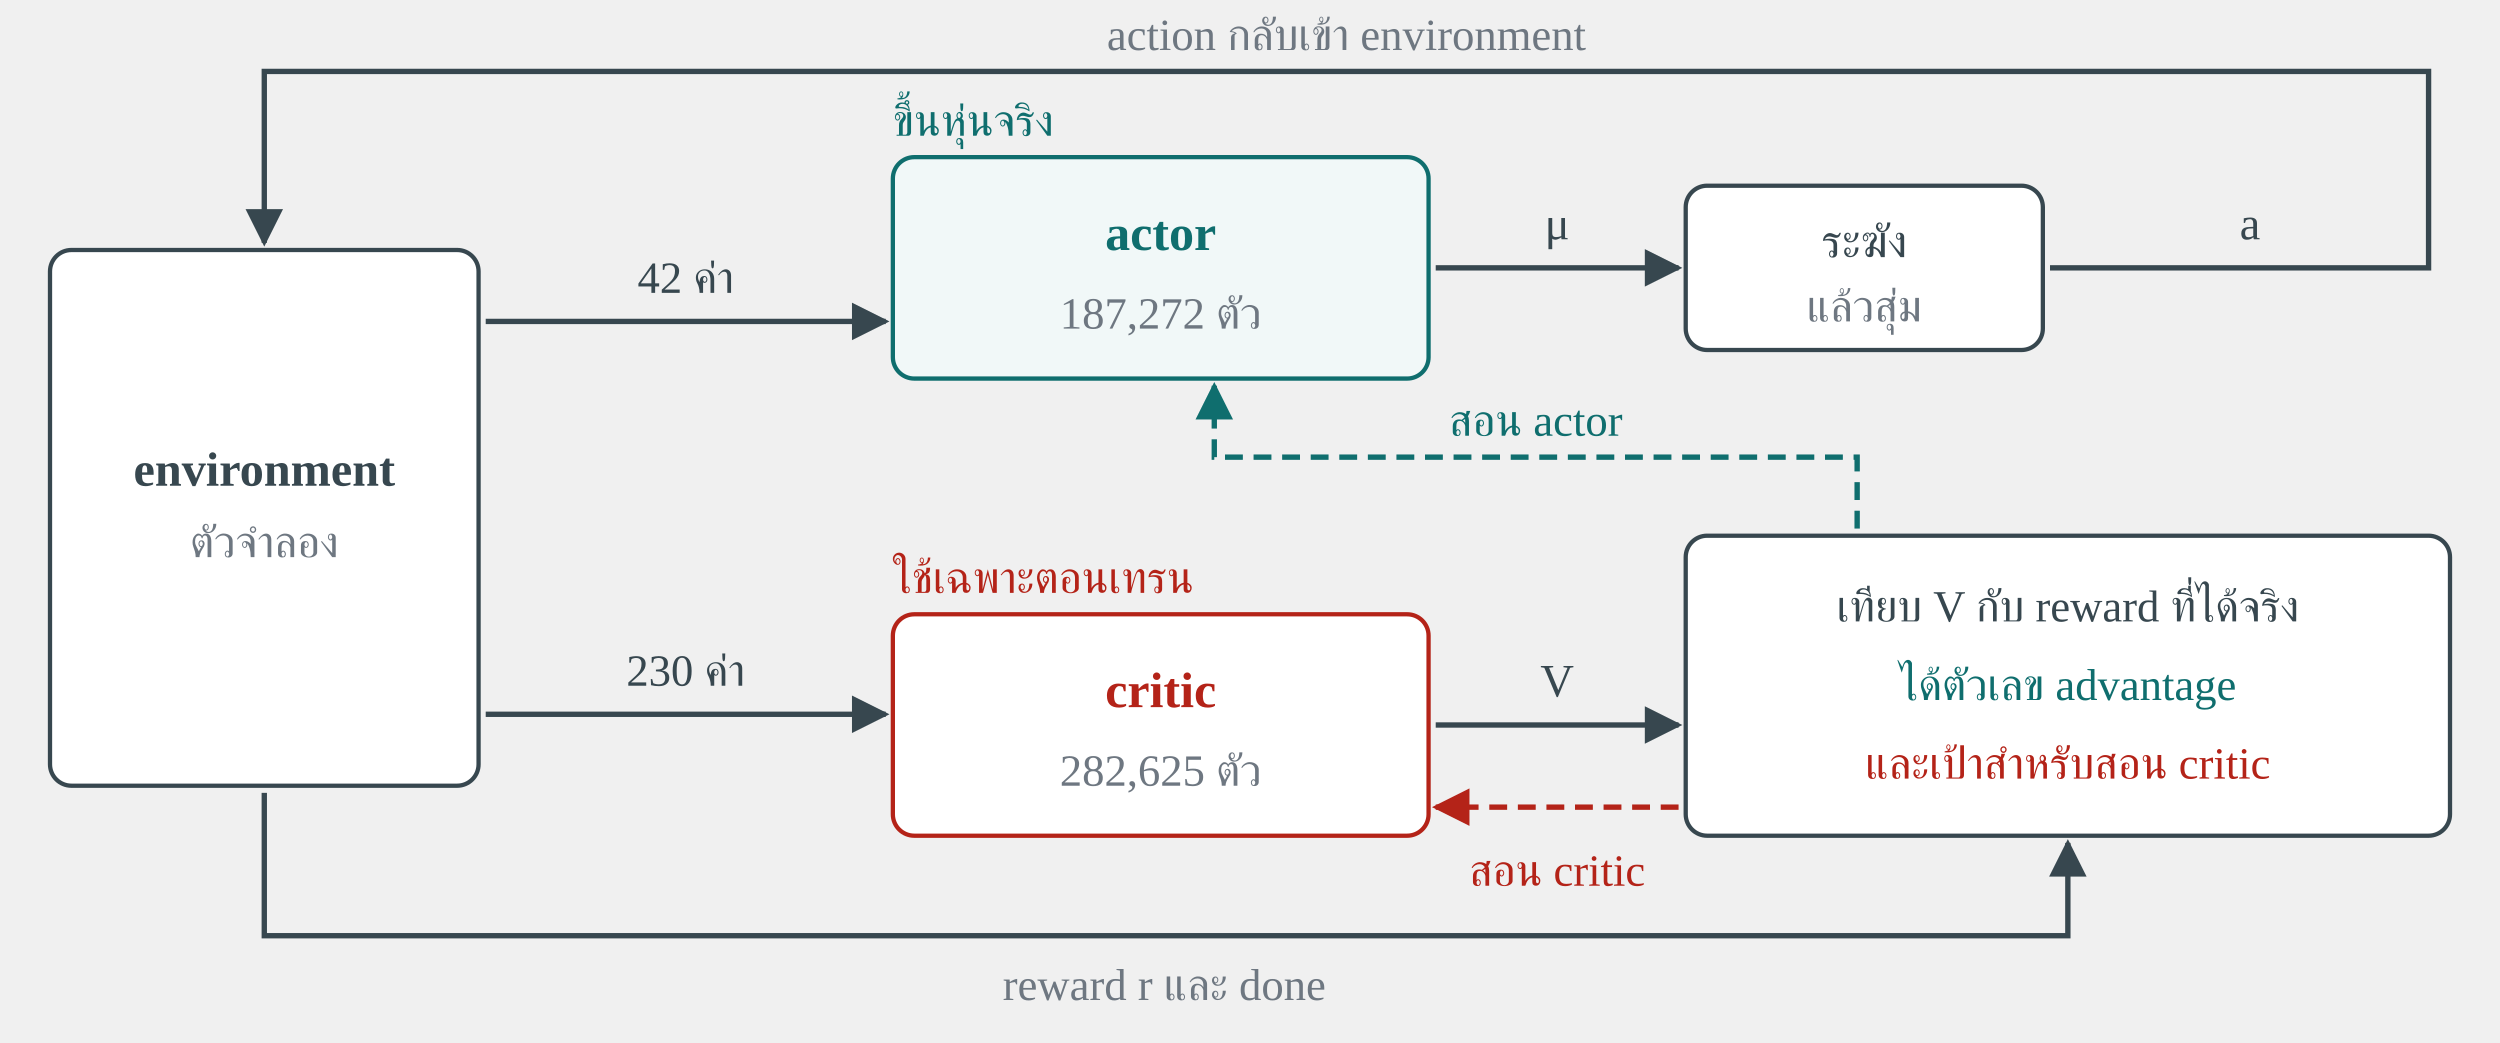
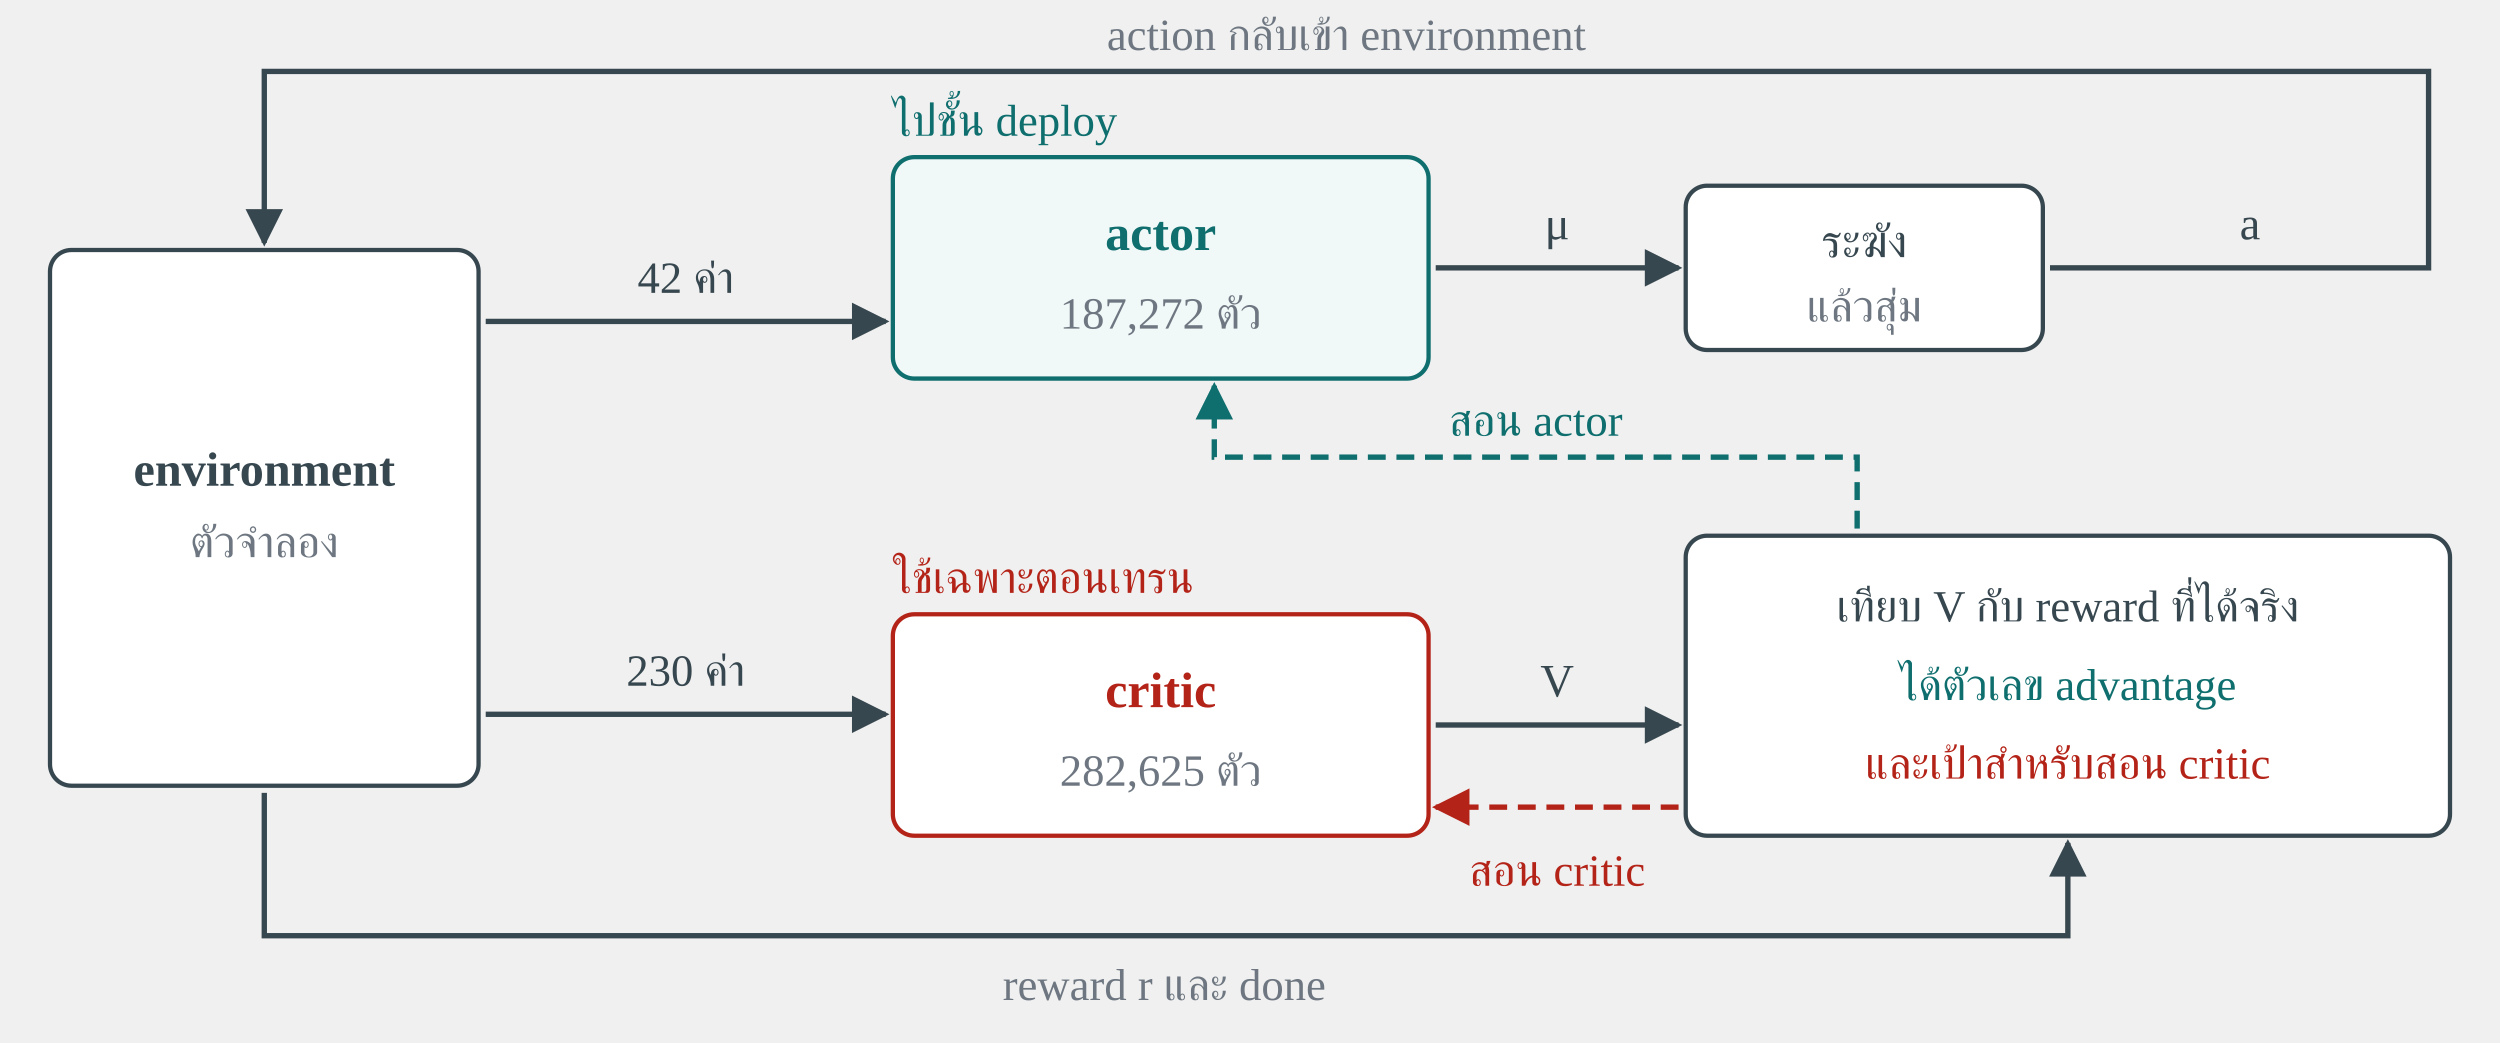
<svg xmlns="http://www.w3.org/2000/svg" viewBox="0 0 700 292" width="700" font-family="inherit" font-size="14">
  <defs>
    <marker id="f20a" viewBox="0 0 10 10" refX="9" refY="5" markerWidth="7" markerHeight="7" orient="auto-start-reverse">
      <path d="M0 0 L10 5 L0 10 z" fill="#37474f" />
    </marker>
    <marker id="f20g" viewBox="0 0 10 10" refX="9" refY="5" markerWidth="7" markerHeight="7" orient="auto-start-reverse">
      <path d="M0 0 L10 5 L0 10 z" fill="#0f6e6e" />
    </marker>
    <marker id="f20r" viewBox="0 0 10 10" refX="9" refY="5" markerWidth="7" markerHeight="7" orient="auto-start-reverse">
      <path d="M0 0 L10 5 L0 10 z" fill="#b42318" />
    </marker>
  </defs>
  <rect x="14.0" y="70.0" width="120.0" height="150.0" rx="6" fill="#ffffff" stroke="#37474f" stroke-width="1.2" />
  <text x="74.0" y="136.0" text-anchor="middle" font-size="13.5" fill="#37474f" font-weight="bold">environment</text>
  <text x="74.0" y="156.0" text-anchor="middle" font-size="12.5" fill="#6e7781">ตัวจำลอง</text>
  <rect x="250.0" y="44.0" width="150.0" height="62.0" rx="6" fill="#f1f8f8" stroke="#0f6e6e" stroke-width="1.2" />
  <text x="325.0" y="70.0" text-anchor="middle" font-size="14" fill="#0f6e6e" font-weight="bold">actor</text>
  <text x="325.0" y="92.0" text-anchor="middle" font-size="12.5" fill="#6e7781">187,272 ตัว</text>
  <path d="M 136.0 90.0 L 248.0 90.0" fill="none" stroke="#37474f" stroke-width="1.5" marker-end="url(#f20a)" />
  <text x="192.0" y="82.0" text-anchor="middle" font-size="12.5" fill="#37474f">42 ค่า</text>
  <path d="M 402.0 75.0 L 470.0 75.0" fill="none" stroke="#37474f" stroke-width="1.5" marker-end="url(#f20a)" />
  <text x="436.0" y="67.0" text-anchor="middle" font-size="13" fill="#37474f">μ</text>
  <rect x="472.0" y="52.0" width="100.0" height="46.0" rx="6" fill="#ffffff" stroke="#37474f" stroke-width="1.2" />
  <text x="522.0" y="72.0" text-anchor="middle" font-size="13" fill="#37474f">ระฆัง</text>
  <text x="522.0" y="90.0" text-anchor="middle" font-size="12.5" fill="#6e7781">แล้วสุ่ม</text>
  <path d="M 574.0 75.0 L 680.0 75.0 L 680.0 20.0 L 74.0 20.0 L 74.0 68.0" fill="none" stroke="#37474f" stroke-width="1.5" marker-end="url(#f20a)" />
  <text x="630.0" y="67.0" text-anchor="middle" font-size="13" fill="#37474f">a</text>
  <text x="377.0" y="14.0" text-anchor="middle" font-size="12.5" fill="#6e7781">action กลับเข้า environment</text>
  <rect x="250.0" y="172.0" width="150.0" height="62.0" rx="6" fill="#ffffff" stroke="#b42318" stroke-width="1.2" />
  <text x="325.0" y="198.0" text-anchor="middle" font-size="14" fill="#b42318" font-weight="bold">critic</text>
  <text x="325.0" y="220.0" text-anchor="middle" font-size="12.5" fill="#6e7781">282,625 ตัว</text>
  <path d="M 136.0 200.0 L 248.0 200.0" fill="none" stroke="#37474f" stroke-width="1.5" marker-end="url(#f20a)" />
  <text x="192.0" y="192.0" text-anchor="middle" font-size="12.5" fill="#37474f">230 ค่า</text>
  <path d="M 402.0 203.0 L 470.0 203.0" fill="none" stroke="#37474f" stroke-width="1.5" marker-end="url(#f20a)" />
  <text x="436.0" y="195.0" text-anchor="middle" font-size="13" fill="#37474f">V</text>
  <rect x="472.0" y="150.0" width="214.0" height="84.0" rx="6" fill="#ffffff" stroke="#37474f" stroke-width="1.2" />
  <text x="579.0" y="174.0" text-anchor="middle" font-size="12.5" fill="#37474f">เทียบ V กับ reward ที่ได้จริง</text>
  <text x="579.0" y="196.0" text-anchor="middle" font-size="12.5" fill="#0f6e6e">ได้ตัวเลข advantage</text>
  <text x="579.0" y="218.0" text-anchor="middle" font-size="12.5" fill="#b42318">และเป้าสำหรับสอน critic</text>
  <path d="M 74.0 222.0 L 74.0 262.0 L 579.0 262.0 L 579.0 236.0" fill="none" stroke="#37474f" stroke-width="1.5" marker-end="url(#f20a)" />
  <text x="326.0" y="280.0" text-anchor="middle" font-size="12.5" fill="#6e7781">reward r และ done</text>
  <path d="M 520.0 148.0 L 520.0 128.0 L 340.0 128.0 L 340.0 108.0" fill="none" stroke="#0f6e6e" stroke-width="1.5" stroke-dasharray="5 3" marker-end="url(#f20g)" />
  <text x="430.0" y="122.0" text-anchor="middle" font-size="12.5" fill="#0f6e6e">สอน actor</text>
  <path d="M 470.0 226.0 L 402.0 226.0" fill="none" stroke="#b42318" stroke-width="1.5" stroke-dasharray="5 3" marker-end="url(#f20r)" />
  <text x="436.0" y="248.0" text-anchor="middle" font-size="12.5" fill="#b42318">สอน critic</text>
-   <text x="250.0" y="38.0" text-anchor="start" font-size="12.5" fill="#0f6e6e">ขึ้นหุ่นจริง</text>
+   <text x="250.0" y="38.0" text-anchor="start" font-size="12.5" fill="#0f6e6e">ไปชั้น deploy</text>
  <text x="250.0" y="166.0" text-anchor="start" font-size="12.5" fill="#b42318">ใช้เฉพาะตอนเทรน</text>
</svg>
